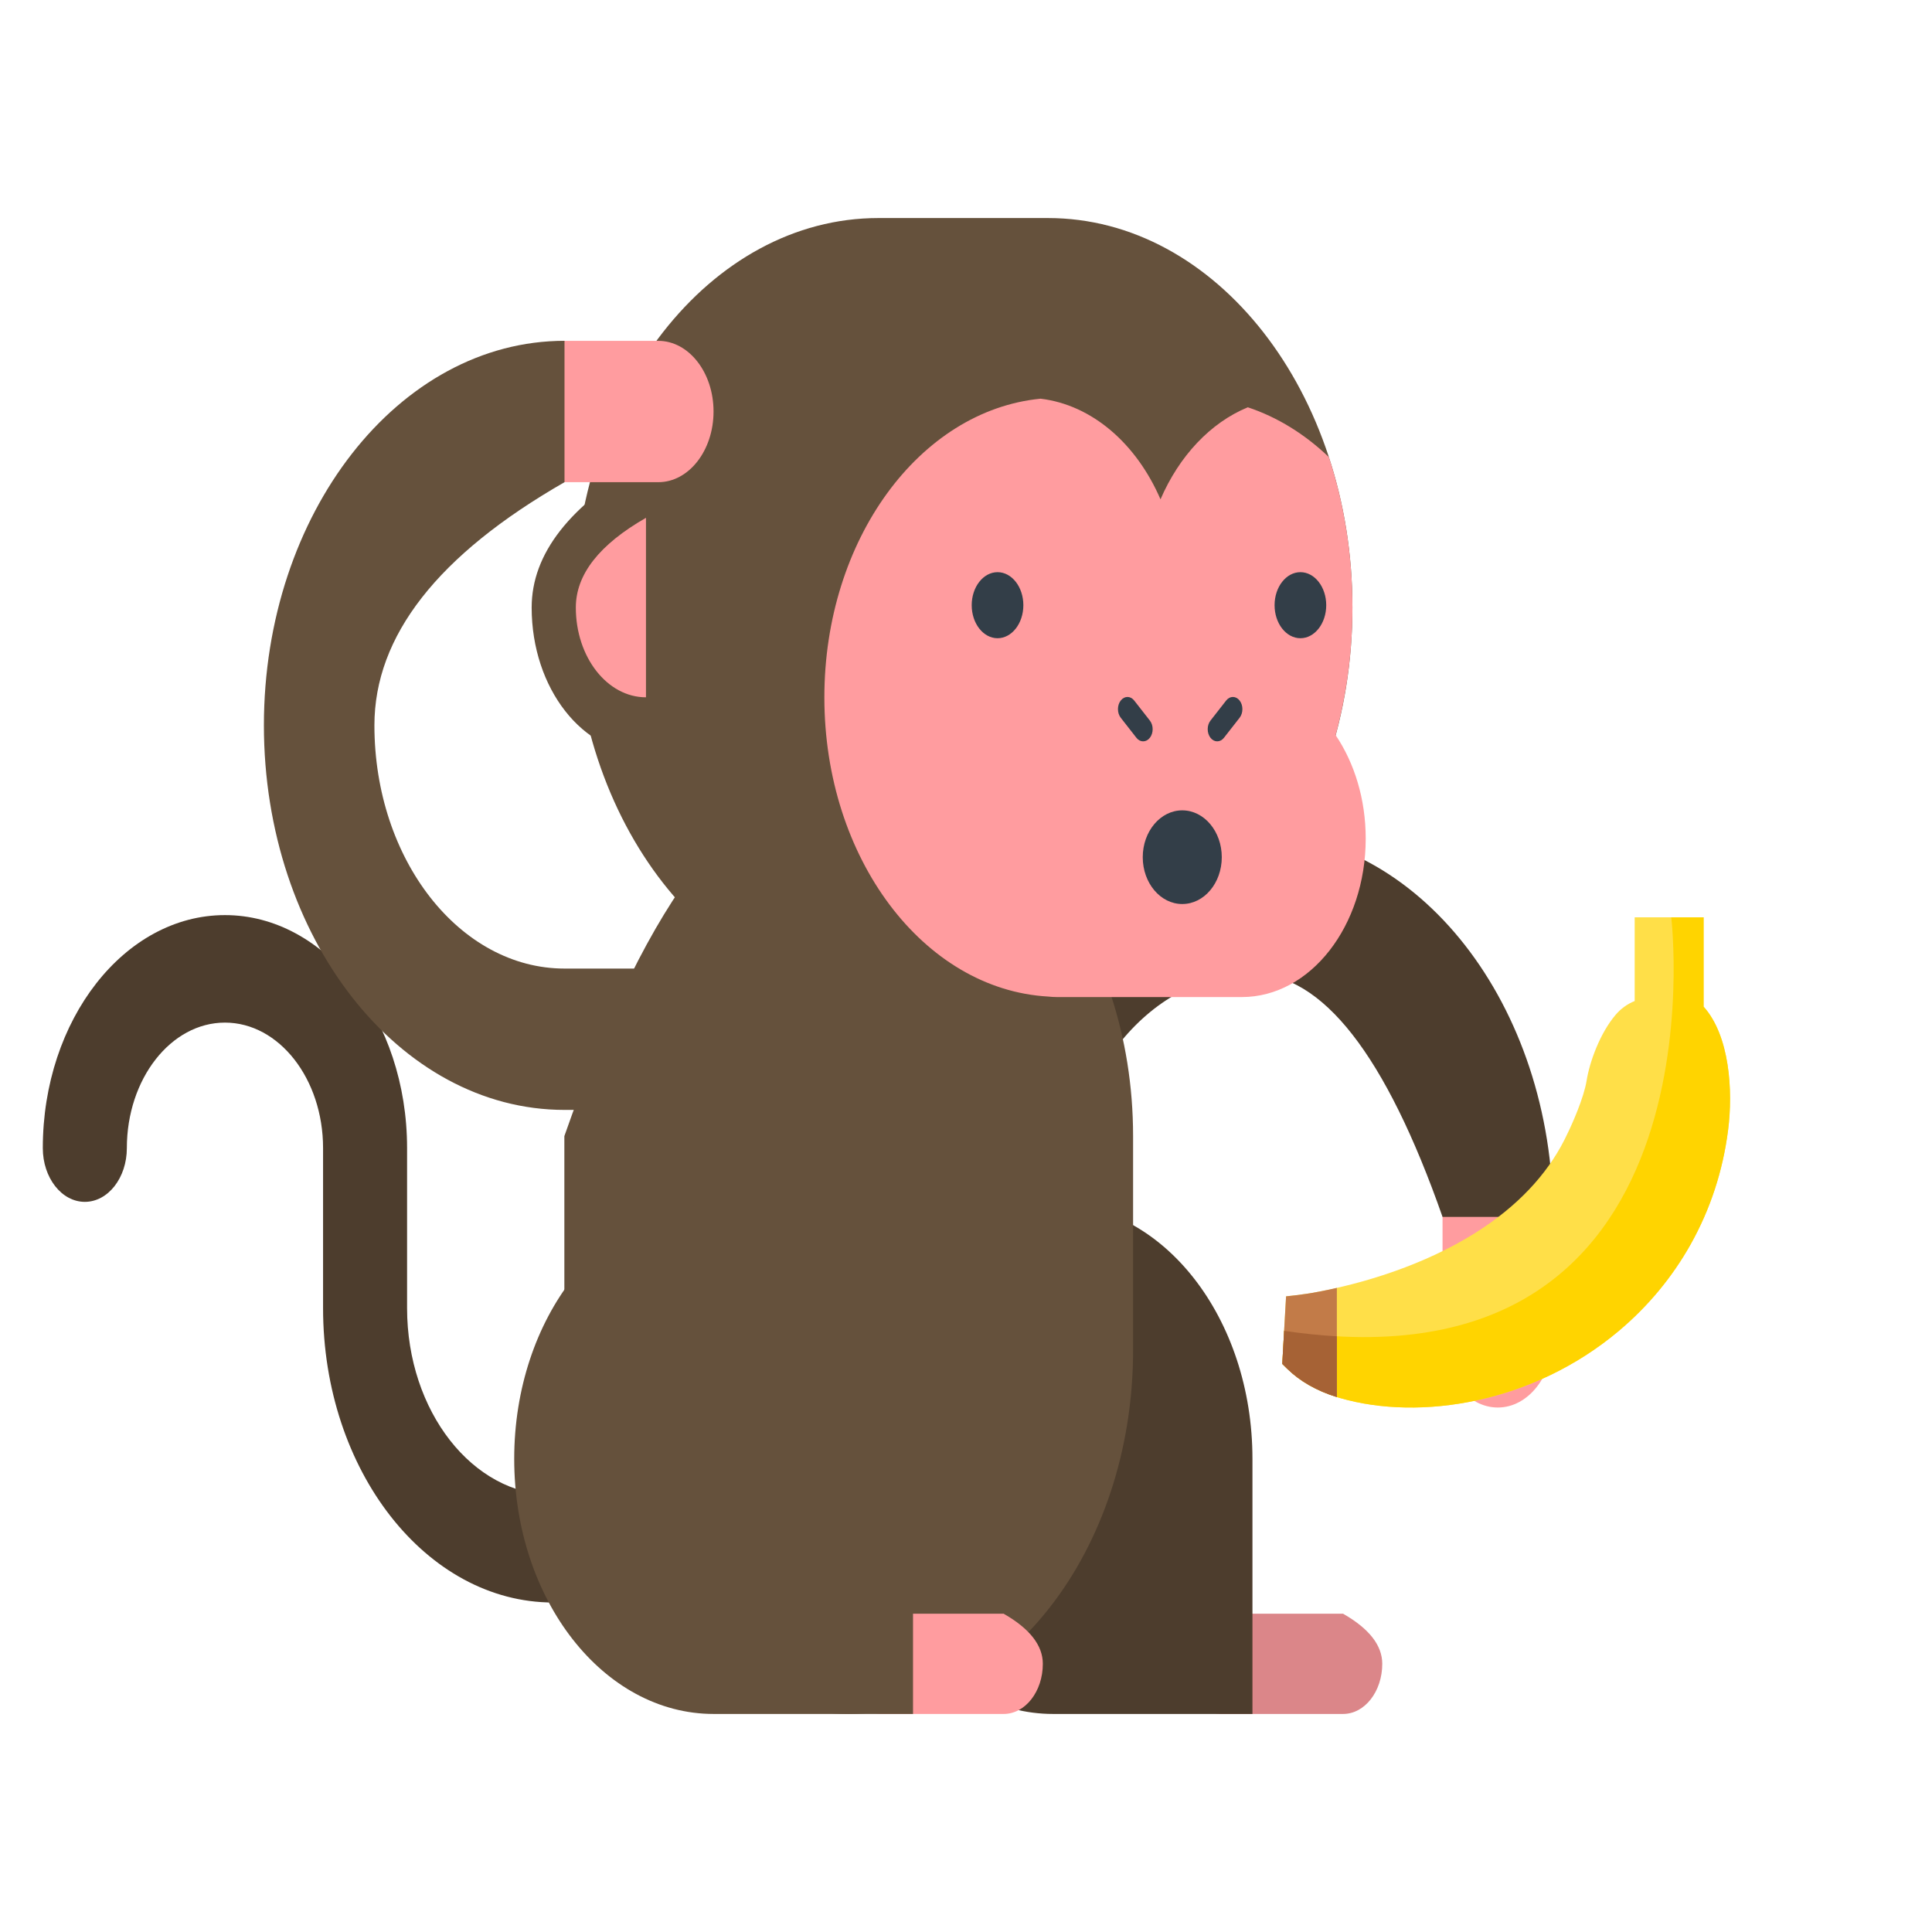
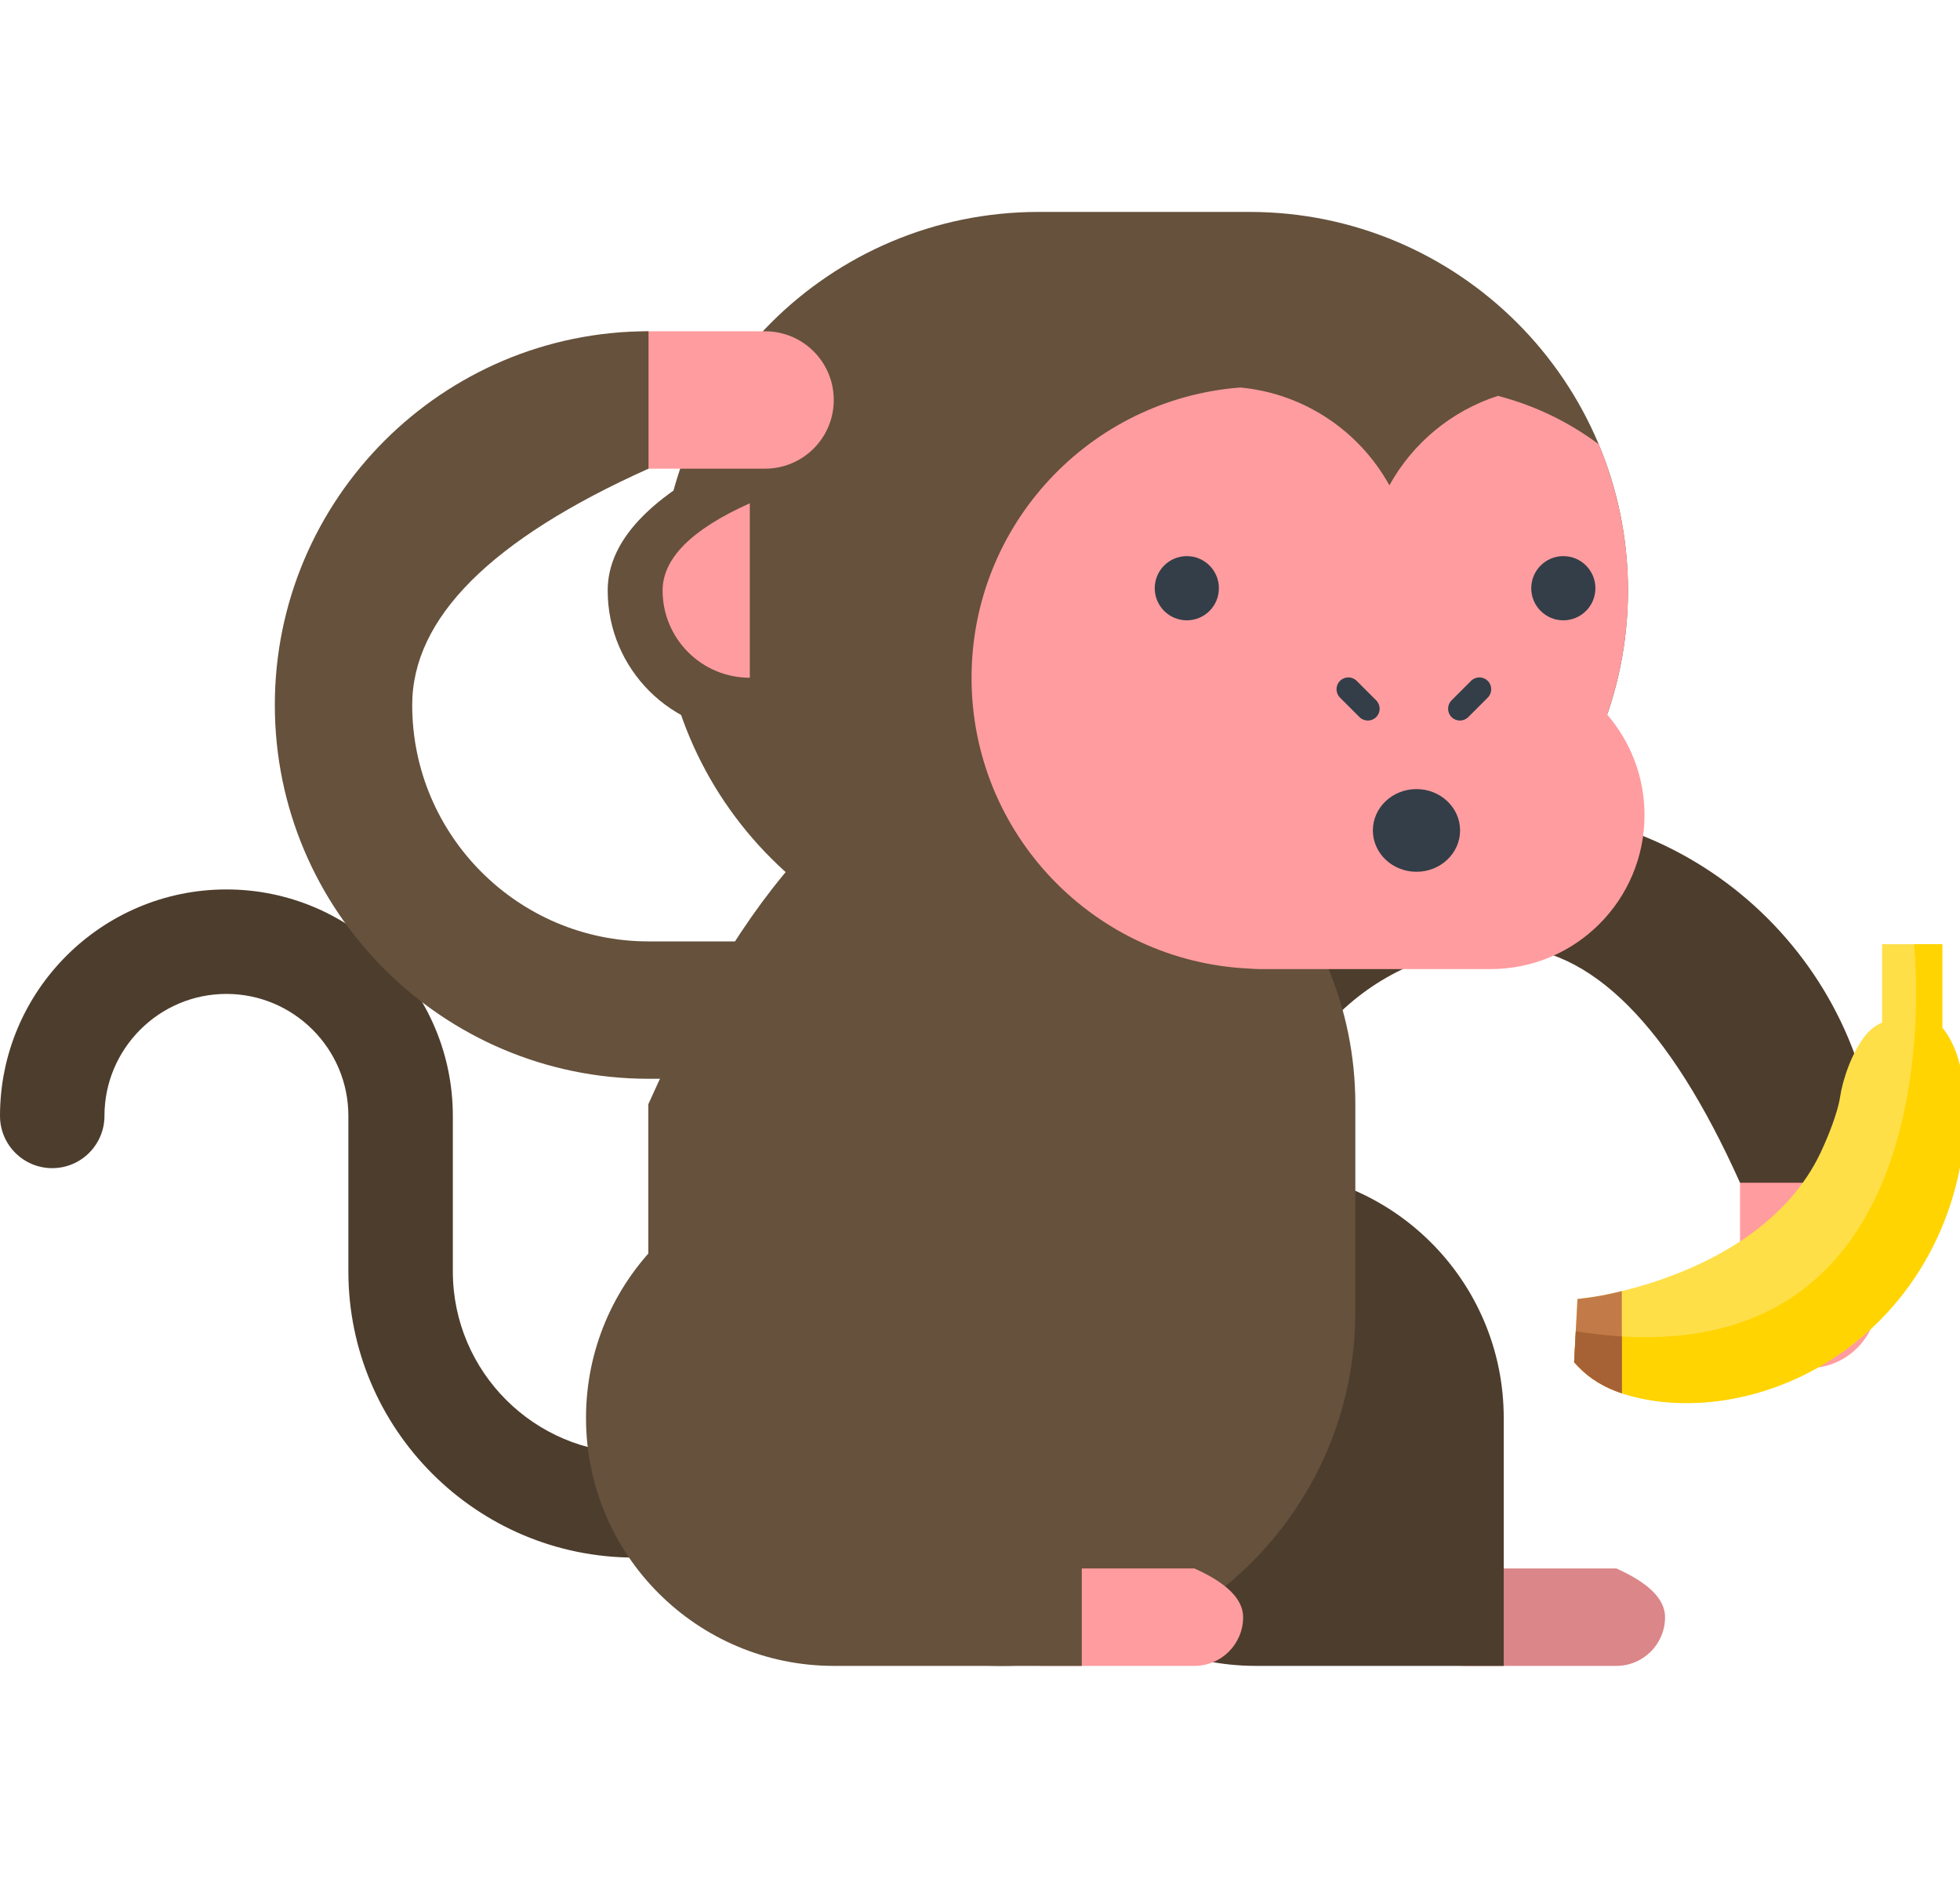
- <svg xmlns="http://www.w3.org/2000/svg" xmlns:xlink="http://www.w3.org/1999/xlink" version="1.1" preserveAspectRatio="xMidYMid meet" viewBox="0 0 640 640" width="640" height="640">
+ <svg xmlns="http://www.w3.org/2000/svg" xmlns:xlink="http://www.w3.org/1999/xlink" version="1.1" preserveAspectRatio="xMidYMid meet" viewBox="0 0 668.16 645.12" width="668.16" height="645.12">
  <defs>
-     <path d="M496.17 379.7C506.27 379.7 514.47 390.18 514.47 403.11C514.47 407.09 514.47 438.88 514.47 442.85C514.47 455.78 506.27 466.26 496.17 466.26C486.06 466.27 477.86 455.78 477.86 442.85C477.86 434.9 477.86 407.09 477.86 403.11C477.86 390.18 486.06 379.7 496.17 379.7Z" id="d1IBa7tdiw" />
-     <path d="M496.17 379.7C506.27 379.7 514.47 390.18 514.47 403.11C514.47 407.09 514.47 438.88 514.47 442.85C514.47 455.78 506.27 466.26 496.17 466.26C486.06 466.27 477.86 455.78 477.86 442.85C477.86 434.9 477.86 407.09 477.86 403.11C477.86 390.18 486.06 379.7 496.17 379.7Z" id="c1FcKuOXwW" />
-     <path d="M351.92 403.11C351.92 408.45 351.92 451.16 351.92 456.5C351.92 469.43 343.73 479.91 333.62 479.91C323.51 479.91 315.32 469.43 315.32 456.5C315.32 451.16 315.32 408.45 315.32 403.11C315.32 332.87 359.99 275.73 414.89 275.73C469.8 275.73 514.47 332.87 514.47 403.11C512.03 403.11 499.83 403.11 477.86 403.11C477.86 403.11 477.86 403.11 477.86 403.11C459.03 349.41 438.04 322.56 414.89 322.56C380.17 322.56 351.92 358.69 351.92 403.11Z" id="b6VzsnZuw" />
-     <path d="M351.92 403.11C351.92 408.45 351.92 451.16 351.92 456.5C351.92 469.43 343.73 479.91 333.62 479.91C323.51 479.91 315.32 469.43 315.32 456.5C315.32 451.16 315.32 408.45 315.32 403.11C315.32 332.87 359.99 275.73 414.89 275.73C469.8 275.73 514.47 332.87 514.47 403.11C512.03 403.11 499.83 403.11 477.86 403.11C477.86 403.11 477.86 403.11 477.86 403.11C459.03 349.41 438.04 322.56 414.89 322.56C380.17 322.56 351.92 358.69 351.92 403.11Z" id="g9CMTyWEKG" />
-     <path d="M107.02 433.33C107.02 428.03 107.02 385.62 107.02 380.32C107.02 357.4 92.44 338.75 74.52 338.75C56.6 338.75 42.02 357.4 42.02 380.32C42.02 390.16 35.79 398.13 28.1 398.13C20.42 398.13 14.18 390.16 14.18 380.32C14.18 337.76 41.25 303.14 74.52 303.14C107.79 303.14 134.85 337.76 134.85 380.32C134.85 385.62 134.85 428.03 134.85 433.33C134.85 467.47 156.57 495.25 183.25 495.25C189.63 495.25 240.66 495.25 247.04 495.25C254.72 495.25 260.95 503.22 260.95 513.05C260.95 522.88 254.72 530.85 247.04 530.85C234.28 530.85 189.63 530.85 183.25 530.85C141.22 530.85 107.02 487.11 107.02 433.33Z" id="fKwZQaHNR" />
-     <path d="M107.02 433.33C107.02 428.03 107.02 385.62 107.02 380.32C107.02 357.4 92.44 338.75 74.52 338.75C56.6 338.75 42.02 357.4 42.02 380.32C42.02 390.16 35.79 398.13 28.1 398.13C20.42 398.13 14.18 390.16 14.18 380.32C14.18 337.76 41.25 303.14 74.52 303.14C107.79 303.14 134.85 337.76 134.85 380.32C134.85 385.62 134.85 428.03 134.85 433.33C134.85 467.47 156.57 495.25 183.25 495.25C189.63 495.25 240.66 495.25 247.04 495.25C254.72 495.25 260.95 503.22 260.95 513.05C260.95 522.88 254.72 530.85 247.04 530.85C234.28 530.85 189.63 530.85 183.25 530.85C141.22 530.85 107.02 487.11 107.02 433.33Z" id="deiUNwiQh" />
-     <path d="M444.91 567.77C440.88 567.77 408.65 567.77 404.62 567.77C397.45 567.77 391.64 560.33 391.64 551.16C391.64 541.99 397.45 534.56 404.62 534.56C407.31 534.56 420.74 534.56 444.91 534.56C453.56 539.51 457.89 545.05 457.89 551.16C457.89 560.33 452.08 567.77 444.91 567.77Z" id="a23qlgHlL" />
-     <path d="M444.91 567.77C440.88 567.77 408.65 567.77 404.62 567.77C397.45 567.77 391.64 560.33 391.64 551.16C391.64 541.99 397.45 534.56 404.62 534.56C407.31 534.56 420.74 534.56 444.91 534.56C453.56 539.51 457.89 545.05 457.89 551.16C457.89 560.33 452.08 567.77 444.91 567.77Z" id="alEiM9lUl" />
-     <path d="M348.84 567.77C353.24 567.77 375.26 567.77 414.89 567.77C414.89 517.07 414.89 488.9 414.89 483.26C414.89 436.6 385.32 398.76 348.84 398.76C312.36 398.76 282.78 436.6 282.78 483.26C282.78 529.93 312.36 567.77 348.84 567.77Z" id="aNxnJQUEU" />
-     <path d="M348.84 567.77C353.24 567.77 375.26 567.77 414.89 567.77C414.89 517.07 414.89 488.9 414.89 483.26C414.89 436.6 385.32 398.76 348.84 398.76C312.36 398.76 282.78 436.6 282.78 483.26C282.78 529.93 312.36 567.77 348.84 567.77Z" id="cRpr6av8S" />
-     <path d="M375.35 376.35C375.35 383.44 375.35 440.16 375.35 447.25C375.35 513.81 333.18 567.77 281.15 567.77C229.12 567.77 186.95 513.81 186.95 447.25C186.95 442.53 186.95 418.89 186.95 376.35C215.06 296.01 246.46 255.84 281.15 255.84C333.18 255.84 375.35 309.8 375.35 376.35Z" id="c1ygqy5eK0" />
-     <path d="M375.35 376.35C375.35 383.44 375.35 440.16 375.35 447.25C375.35 513.81 333.18 567.77 281.15 567.77C229.12 567.77 186.95 513.81 186.95 447.25C186.95 442.53 186.95 418.89 186.95 376.35C215.06 296.01 246.46 255.84 281.15 255.84C333.18 255.84 375.35 309.8 375.35 376.35Z" id="cVDUCYJGf" />
-     <path d="M347.15 330.29C341.53 330.29 296.58 330.29 290.96 330.29C235.26 330.29 190.1 272.52 190.1 201.26C190.1 130 235.26 72.23 290.96 72.23C290.96 72.23 347.15 72.23 347.15 72.23C402.85 72.23 448.01 130 448.01 201.26C448.01 272.52 402.85 330.29 347.15 330.29Z" id="lzWRzJQeS" />
-     <path d="M347.15 330.29C341.53 330.29 296.58 330.29 290.96 330.29C235.26 330.29 190.1 272.52 190.1 201.26C190.1 130 235.26 72.23 290.96 72.23C290.96 72.23 347.15 72.23 347.15 72.23C402.85 72.23 448.01 130 448.01 201.26C448.01 272.52 402.85 330.29 347.15 330.29Z" id="aSwnPqr65" />
-     <path d="M440.19 151.4C432.27 143.85 423.19 138.18 413.35 134.92C400.95 140.04 390.63 151.05 384.43 165.41C376.5 147.04 361.83 134.13 344.7 132.07C304.64 135.99 273.08 178.77 273.08 231.02C273.08 284.33 305.95 327.77 347.18 330.12C348.13 330.22 349.12 330.29 350.16 330.29C356.28 330.29 405.25 330.29 411.37 330.29C434.04 330.29 452.41 306.78 452.41 277.79C452.41 264.69 448.65 252.72 442.44 243.52C446.03 230.28 448.01 216.07 448.01 201.26C448.01 183.58 445.22 166.74 440.19 151.4Z" id="bgLTQHcdb" />
-     <path d="M440.19 151.4C432.27 143.85 423.19 138.18 413.35 134.92C400.95 140.04 390.63 151.05 384.43 165.41C376.5 147.04 361.83 134.13 344.7 132.07C304.64 135.99 273.08 178.77 273.08 231.02C273.08 284.33 305.95 327.77 347.18 330.12C348.13 330.22 349.12 330.29 350.16 330.29C356.28 330.29 405.25 330.29 411.37 330.29C434.04 330.29 452.41 306.78 452.41 277.79C452.41 264.69 448.65 252.72 442.44 243.52C446.03 230.28 448.01 216.07 448.01 201.26C448.01 183.58 445.22 166.74 440.19 151.4Z" id="apcKSCI0Y" />
-     <path d="M321.89 200.48C321.89 206.52 325.72 211.42 330.45 211.42C335.17 211.42 339 206.52 339 200.48C339 194.44 335.17 189.54 330.45 189.54C325.72 189.54 321.89 194.44 321.89 200.48Z" id="f15ajO9uYQ" />
-     <path d="M321.89 200.48C321.89 206.52 325.72 211.42 330.45 211.42C335.17 211.42 339 206.52 339 200.48C339 194.44 335.17 189.54 330.45 189.54C325.72 189.54 321.89 194.44 321.89 200.48Z" id="a20przFDf6" />
-     <path d="M422.22 200.48C422.22 206.52 426.05 211.42 430.78 211.42C435.5 211.42 439.33 206.52 439.33 200.48C439.33 194.44 435.5 189.54 430.78 189.54C426.05 189.54 422.22 194.44 422.22 200.48Z" id="bAe9xLkDb" />
-     <path d="M422.22 200.48C422.22 206.52 426.05 211.42 430.78 211.42C435.5 211.42 439.33 206.52 439.33 200.48C439.33 194.44 435.5 189.54 430.78 189.54C426.05 189.54 422.22 194.44 422.22 200.48Z" id="a5EHsnP8f8" />
-     <path d="M371.26 237.76C370.03 236.18 370.03 233.63 371.26 232.06C372.49 230.48 374.48 230.48 375.72 232.06C376.24 232.72 380.39 238.04 380.91 238.7C382.14 240.27 382.14 242.83 380.91 244.4C380.29 245.19 379.48 245.58 378.68 245.58C377.87 245.58 377.06 245.19 376.45 244.4C375.93 243.74 371.78 238.42 371.26 237.76Z" id="cu3YDuypP" />
-     <path d="M371.26 237.76C370.03 236.18 370.03 233.63 371.26 232.06C372.49 230.48 374.48 230.48 375.72 232.06C376.24 232.72 380.39 238.04 380.91 238.7C382.14 240.27 382.14 242.83 380.91 244.4C380.29 245.19 379.48 245.58 378.68 245.58C377.87 245.58 377.06 245.19 376.45 244.4C375.93 243.74 371.78 238.42 371.26 237.76Z" id="aiGMZteJH" />
-     <path d="M400.99 238.7C401.51 238.04 405.66 232.72 406.18 232.06C407.41 230.48 409.4 230.48 410.64 232.06C411.87 233.63 411.87 236.18 410.64 237.76C410.12 238.42 405.97 243.74 405.45 244.4C404.83 245.19 404.02 245.58 403.22 245.58C402.41 245.58 401.6 245.19 400.99 244.4C399.76 242.83 399.76 240.27 400.99 238.7Z" id="a2Uss4cFrw" />
-     <path d="M400.99 238.7C401.51 238.04 405.66 232.72 406.18 232.06C407.41 230.48 409.4 230.48 410.64 232.06C411.87 233.63 411.87 236.18 410.64 237.76C410.12 238.42 405.97 243.74 405.45 244.4C404.83 245.19 404.02 245.58 403.22 245.58C402.41 245.58 401.6 245.19 400.99 244.4C399.76 242.83 399.76 240.27 400.99 238.7Z" id="adIax2pmu" />
-     <path d="M213.99 249.71C213.99 243.25 213.99 210.95 213.99 152.81C188.74 167.28 176.12 183.42 176.12 201.26C176.12 228.02 193.08 249.71 213.99 249.71Z" id="c18ap7tdZ" />
-     <path d="M213.99 249.71C213.99 243.25 213.99 210.95 213.99 152.81C188.74 167.28 176.12 183.42 176.12 201.26C176.12 228.02 193.08 249.71 213.99 249.71Z" id="bRCuACCTN" />
-     <path d="M213.99 230.99C213.99 227.03 213.99 207.21 213.99 171.53C198.5 180.4 190.75 190.31 190.75 201.26C190.75 217.68 201.15 230.99 213.99 230.99Z" id="a1xloi1XuM" />
-     <path d="M213.99 230.99C213.99 227.03 213.99 207.21 213.99 171.53C198.5 180.4 190.75 190.31 190.75 201.26C190.75 217.68 201.15 230.99 213.99 230.99Z" id="a15IJLpWcW" />
-     <path d="M332.47 567.77C328.44 567.77 296.21 567.77 292.18 567.77C285.01 567.77 279.2 560.33 279.2 551.16C279.2 541.99 285.01 534.56 292.18 534.56C294.87 534.56 308.3 534.56 332.47 534.56C341.12 539.51 345.45 545.05 345.45 551.16C345.45 560.33 339.64 567.77 332.47 567.77Z" id="bpCwXhktu" />
-     <path d="M332.47 567.77C328.44 567.77 296.21 567.77 292.18 567.77C285.01 567.77 279.2 560.33 279.2 551.16C279.2 541.99 285.01 534.56 292.18 534.56C294.87 534.56 308.3 534.56 332.47 534.56C341.12 539.51 345.45 545.05 345.45 551.16C345.45 560.33 339.64 567.77 332.47 567.77Z" id="c5u01TZOlW" />
-     <path d="M236.4 567.77C240.8 567.77 262.82 567.77 302.45 567.77C302.45 517.07 302.45 488.9 302.45 483.26C302.45 436.6 272.88 398.76 236.4 398.76C199.92 398.76 170.34 436.6 170.34 483.26C170.34 529.93 199.92 567.77 236.4 567.77Z" id="an298sDUo" />
-     <path d="M236.4 567.77C240.8 567.77 262.82 567.77 302.45 567.77C302.45 517.07 302.45 488.9 302.45 483.26C302.45 436.6 272.88 398.76 236.4 398.76C199.92 398.76 170.34 436.6 170.34 483.26C170.34 529.93 199.92 567.77 236.4 567.77Z" id="a9pgK5yLZ" />
-     <path d="M168.7 136.32C168.7 123.38 176.89 112.91 187 112.91C190.11 112.91 214.96 112.91 218.06 112.91C228.17 112.91 236.37 123.38 236.37 136.32C236.37 149.25 228.17 159.73 218.07 159.73C211.85 159.73 190.11 159.73 187 159.73C176.89 159.73 168.7 149.25 168.7 136.32Z" id="cksF0q62z" />
-     <path d="M168.7 136.32C168.7 123.38 176.89 112.91 187 112.91C190.11 112.91 214.96 112.91 218.06 112.91C228.17 112.91 236.37 123.38 236.37 136.32C236.37 149.25 228.17 159.73 218.07 159.73C211.85 159.73 190.11 159.73 187 159.73C176.89 159.73 168.7 149.25 168.7 136.32Z" id="b4dulApwEU" />
-     <path d="M187 320.85C191.18 320.85 224.56 320.85 228.73 320.85C238.84 320.85 247.03 331.33 247.03 344.26C247.03 357.19 238.84 367.67 228.73 367.67C224.56 367.67 191.18 367.67 187 367.67C132.09 367.67 87.42 310.53 87.42 240.28C87.42 170.04 132.09 112.9 187 112.9C187 116.02 187 131.63 187 159.73C145.02 183.82 124.03 210.67 124.03 240.29C124.03 284.71 152.28 320.85 187 320.85Z" id="a68eJ31YC" />
-     <path d="M187 320.85C191.18 320.85 224.56 320.85 228.73 320.85C238.84 320.85 247.03 331.33 247.03 344.26C247.03 357.19 238.84 367.67 228.73 367.67C224.56 367.67 191.18 367.67 187 367.67C132.09 367.67 87.42 310.53 87.42 240.28C87.42 170.04 132.09 112.9 187 112.9C187 116.02 187 131.63 187 159.73C145.02 183.82 124.03 210.67 124.03 240.29C124.03 284.71 152.28 320.85 187 320.85Z" id="k3lUZuIoJH" />
-     <path d="M560.06 412.18C553.93 423.11 545.89 432.79 536.16 440.96C507.85 464.72 470.57 470.82 443.91 463.12C443.55 463.01 443.2 462.91 442.85 462.8C436.14 460.72 430.61 457.55 426.38 453.4C426.27 453.29 425.73 452.76 424.77 451.81L425.38 440.85C425.77 434 425.99 430.2 426.03 429.43C429.62 429.03 434.18 428.63 442.85 426.63C455.1 423.85 474.77 417.95 491.8 406.4C504.54 397.76 513.79 387.34 519.29 375.41C519.3 375.4 519.34 375.31 519.35 375.29C520.78 372.39 524.68 363.64 525.58 358.01C526.57 351.79 529.99 342.31 535.16 336.21C536.9 334.15 539.07 332.58 541.51 331.6C541.51 329.75 541.51 320.51 541.51 303.87L564.34 303.87C564.34 321.63 564.34 331.5 564.34 333.47C572.94 343.05 574.15 361.22 572.44 374.46C570.71 387.92 566.54 400.61 560.06 412.18Z" id="h3qkH6u7rt" />
-     <path d="M560.06 412.18C553.93 423.11 545.89 432.79 536.16 440.96C507.85 464.72 470.57 470.82 443.91 463.12C443.55 463.01 443.2 462.91 442.85 462.8C436.14 460.72 430.61 457.55 426.38 453.4C426.27 453.29 425.73 452.76 424.77 451.81C425.14 445.24 425.34 441.58 425.38 440.85C572.62 462.8 553.62 303.87 553.62 303.87C554.33 303.87 557.9 303.87 564.34 303.87C564.34 321.63 564.34 331.5 564.34 333.47C572.94 343.05 574.15 361.22 572.44 374.46C570.71 387.92 566.54 400.61 560.06 412.18Z" id="amKAEaNen" />
-     <path d="M442.85 462.8C436.14 460.72 430.61 457.55 426.38 453.4C426.27 453.29 425.73 452.76 424.77 451.81L425.38 440.85C425.77 434 425.99 430.2 426.03 429.43C429.62 429.03 434.18 428.63 442.85 426.63C442.85 433.87 442.85 459.18 442.85 462.8Z" id="alyue3c5y" />
-     <path d="M442.85 462.8C436.14 460.72 430.61 457.55 426.38 453.4C426.27 453.29 425.73 452.76 424.77 451.81C425.14 445.24 425.34 441.58 425.38 440.85C431.49 441.76 437.3 442.36 442.85 442.67C442.85 446.7 442.85 460.78 442.85 462.8Z" id="b25WjoSnVZ" />
-     <path d="M404.73 283.96C404.73 292.52 398.87 299.47 391.64 299.47C384.41 299.47 378.55 292.52 378.55 283.96C378.55 275.39 384.41 268.44 391.64 268.44C398.87 268.44 404.73 275.39 404.73 283.96Z" id="h8Dbn7XNc" />
+     <path d="M593.17 403.11C593.17 390.18 603.66 379.7 616.59 379.7C629.52 379.7 640 390.18 640 403.11C640 407.09 640 438.88 640 442.85C640 455.78 629.52 466.26 616.59 466.26C603.66 466.27 593.17 455.78 593.17 442.85C593.17 434.9 593.17 407.09 593.17 403.11Z" id="a2mGr3Yttq" />
+     <path d="M512.62 322.56C468.19 322.56 432.05 358.69 432.05 403.11C432.05 408.45 432.05 451.16 432.05 456.5C432.05 469.43 421.57 479.91 408.64 479.91C395.71 479.91 385.23 469.43 385.23 456.5C385.23 451.16 385.23 408.45 385.23 403.11C385.23 332.87 442.37 275.73 512.62 275.73C582.86 275.73 640 332.87 640 403.11C636.88 403.11 621.27 403.11 593.17 403.11L593.17 403.11C569.08 349.41 542.23 322.56 512.62 322.56Z" id="b1qsxq0NAV" />
+     <path d="M216.28 530.85C162.51 530.85 118.76 487.11 118.76 433.33C118.76 428.03 118.76 385.62 118.76 380.32C118.76 357.4 100.11 338.75 77.18 338.75C54.26 338.75 35.61 357.4 35.61 380.32C35.61 390.16 27.63 398.13 17.8 398.13C7.97 398.13 0 390.16 0 380.32C0 337.76 34.63 303.14 77.19 303.14C119.75 303.14 154.37 337.76 154.37 380.32C154.37 385.62 154.37 428.03 154.37 433.33C154.37 467.47 182.14 495.25 216.28 495.25C224.44 495.25 289.72 495.25 297.88 495.25C307.71 495.25 315.69 503.22 315.69 513.05C315.68 522.88 307.71 530.85 297.88 530.85C281.56 530.85 224.44 530.85 216.28 530.85Z" id="aTLhsqSHh" />
+     <path d="M567.62 551.16C567.62 560.33 560.18 567.77 551.01 567.77C545.86 567.77 504.63 567.77 499.48 567.77C490.31 567.77 482.87 560.33 482.87 551.16C482.87 541.99 490.31 534.56 499.48 534.56C502.91 534.56 520.09 534.56 551.01 534.56C562.08 539.51 567.62 545.05 567.62 551.16Z" id="a4DOrEKbEM" />
+     <path d="M343.61 483.26C343.61 529.93 381.45 567.77 428.11 567.77C433.75 567.77 461.92 567.77 512.62 567.77C512.62 517.07 512.62 488.9 512.62 483.26C512.62 436.6 474.78 398.76 428.11 398.76C381.44 398.76 343.61 436.6 343.61 483.26Z" id="b7k70hXLCA" />
+     <path d="M341.52 255.84C408.08 255.84 462.03 309.8 462.03 376.35C462.03 383.44 462.03 440.16 462.03 447.25C462.03 513.81 408.08 567.77 341.52 567.77C274.97 567.77 221.01 513.81 221.01 447.25C221.01 442.53 221.01 418.89 221.01 376.35C256.98 296.01 297.15 255.84 341.52 255.84Z" id="cxfmjo9Kv" />
+     <path d="M554.98 201.26C554.98 272.52 497.21 330.29 425.95 330.29C418.76 330.29 361.26 330.29 354.07 330.29C282.82 330.29 225.05 272.52 225.05 201.26C225.05 130 282.82 72.23 354.07 72.23C354.07 72.23 425.95 72.23 425.95 72.23C497.21 72.23 554.98 130 554.98 201.26Z" id="b1LtaPcRpp" />
+     <path d="M554.98 201.26C554.98 183.58 551.41 166.74 544.98 151.4C534.85 143.85 523.23 138.18 510.64 134.92C494.78 140.04 481.57 151.05 473.64 165.41C463.5 147.04 444.74 134.13 422.82 132.07C371.58 135.99 331.2 178.77 331.2 231.02C331.2 284.33 373.25 327.77 425.99 330.12C427.21 330.22 428.47 330.29 429.8 330.29C437.63 330.29 500.28 330.29 508.11 330.29C537.11 330.29 560.61 306.78 560.61 277.79C560.61 264.69 555.8 252.72 547.86 243.52C552.45 230.28 554.98 216.07 554.98 201.26Z" id="c1zwwSRUDm" />
+     <path d="M404.59 211.42C398.54 211.42 393.65 206.52 393.65 200.48C393.65 194.44 398.54 189.54 404.59 189.54C410.63 189.54 415.52 194.44 415.52 200.48C415.52 206.52 410.63 211.42 404.59 211.42Z" id="a1D3n1koHN" />
+     <path d="M532.93 211.42C526.89 211.42 522 206.52 522 200.48C522 194.44 526.89 189.54 532.93 189.54C538.98 189.54 543.87 194.44 543.87 200.48C543.87 206.52 538.98 211.42 532.93 211.42Z" id="f1Iob4SFt4" />
+     <path d="M463.44 244.4C462.77 243.74 457.46 238.42 456.8 237.76C455.22 236.18 455.22 233.63 456.8 232.06C458.37 230.48 460.92 230.48 462.5 232.06C463.16 232.72 468.47 238.04 469.14 238.7C470.71 240.27 470.71 242.83 469.14 244.4C468.35 245.19 467.32 245.58 466.29 245.58C465.26 245.58 464.22 245.19 463.44 244.4Z" id="c44mhcuzzU" />
+     <path d="M494.83 244.4C493.26 242.83 493.26 240.27 494.83 238.7C495.5 238.04 500.81 232.72 501.47 232.06C503.04 230.48 505.6 230.48 507.17 232.06C508.75 233.63 508.75 236.18 507.17 237.76C506.51 238.42 501.2 243.74 500.53 244.4C499.74 245.19 498.71 245.58 497.68 245.58C496.65 245.58 495.62 245.19 494.83 244.4Z" id="bZDuquncS" />
+     <path d="M207.16 201.26C207.16 228.02 228.85 249.71 255.61 249.71C255.61 243.25 255.61 210.95 255.61 152.81C223.31 167.28 207.16 183.42 207.16 201.26Z" id="gfmtAdEgC" />
+     <path d="M225.88 201.26C225.88 217.68 239.18 230.99 255.61 230.99C255.61 227.03 255.61 207.21 255.61 171.53C235.79 180.4 225.88 190.31 225.88 201.26Z" id="icfR7lIn9K" />
+     <path d="M423.78 551.16C423.78 560.33 416.35 567.77 407.17 567.77C402.02 567.77 360.79 567.77 355.64 567.77C346.46 567.77 339.03 560.33 339.03 551.16C339.03 541.99 346.46 534.56 355.64 534.56C359.07 534.56 376.25 534.56 407.17 534.56C418.24 539.51 423.78 545.05 423.78 551.16Z" id="coahPd0LJ" />
+     <path d="M199.77 483.26C199.77 529.93 237.61 567.77 284.27 567.77C289.91 567.77 318.07 567.77 368.78 567.77C368.78 517.07 368.78 488.9 368.78 483.26C368.78 436.6 330.94 398.76 284.27 398.76C237.6 398.76 199.77 436.6 199.77 483.26Z" id="jhlAO0mq8" />
+     <path d="M221.08 159.73C208.15 159.73 197.67 149.25 197.67 136.32C197.67 123.38 208.15 112.91 221.08 112.91C225.06 112.91 256.84 112.91 260.82 112.91C273.75 112.91 284.23 123.38 284.23 136.32C284.23 149.25 273.75 159.73 260.82 159.73C252.87 159.73 225.06 159.73 221.08 159.73Z" id="gE5cVQfC" />
+     <path d="M140.52 240.29C140.52 284.71 176.66 320.85 221.08 320.85C226.42 320.85 269.13 320.85 274.47 320.85C287.4 320.85 297.88 331.33 297.88 344.26C297.88 357.19 287.4 367.67 274.47 367.67C269.13 367.67 226.42 367.67 221.08 367.67C150.84 367.67 93.69 310.53 93.69 240.28C93.69 170.04 150.84 112.9 221.08 112.9C221.08 116.02 221.08 131.63 221.08 159.73C167.38 183.82 140.52 210.67 140.52 240.29Z" id="b1G4BMLM9u" />
+     <path d="M658.27 426.11C652.76 436.64 645.53 445.97 636.78 453.83C611.32 476.72 577.81 482.59 553.84 475.18C553.51 475.08 553.2 474.98 552.88 474.87C546.85 472.86 541.87 469.82 538.07 465.82C537.97 465.71 537.49 465.21 536.62 464.29L537.18 453.73C537.53 447.13 537.72 443.47 537.76 442.74C540.99 442.35 545.09 441.96 552.88 440.04C563.89 437.35 581.58 431.67 596.9 420.55C608.35 412.23 616.67 402.19 621.61 390.7C621.62 390.69 621.66 390.6 621.67 390.59C622.95 387.79 626.46 379.36 627.27 373.94C628.16 367.95 631.23 358.82 635.88 352.94C637.44 350.96 639.4 349.45 641.59 348.51C641.59 346.72 641.59 337.82 641.59 321.8L662.12 321.8C662.12 338.9 662.12 348.41 662.12 350.31C669.85 359.53 670.94 377.03 669.4 389.79C667.84 402.75 664.1 414.97 658.27 426.11Z" id="a6IGnlZ8Xj" />
+     <path d="M658.27 426.11C652.76 436.64 645.53 445.97 636.78 453.83C611.32 476.72 577.81 482.59 553.84 475.18C553.51 475.08 553.2 474.98 552.88 474.87C546.85 472.86 541.87 469.82 538.07 465.82C537.97 465.71 537.49 465.21 536.62 464.29C536.95 457.96 537.14 454.44 537.18 453.73C669.57 474.87 652.48 321.8 652.48 321.8C653.12 321.8 656.33 321.8 662.12 321.8C662.12 338.9 662.12 348.41 662.12 350.31C669.85 359.53 670.94 377.03 669.4 389.79C667.84 402.75 664.1 414.97 658.27 426.11Z" id="b46aBPz2gw" />
+     <path d="M552.88 474.87C546.85 472.86 541.87 469.82 538.07 465.82C537.97 465.71 537.49 465.2 536.62 464.29L537.18 453.73C537.53 447.13 537.72 443.47 537.76 442.73C540.99 442.35 545.09 441.96 552.88 440.04C552.88 447 552.88 471.38 552.88 474.87Z" id="c53Bi4VQgq" />
+     <path d="M552.88 474.87C546.85 472.86 541.87 469.82 538.07 465.82C537.97 465.71 537.49 465.21 536.62 464.29C536.95 457.96 537.14 454.44 537.18 453.73C542.67 454.61 547.9 455.19 552.88 455.49C552.88 459.36 552.88 472.93 552.88 474.87Z" id="b9EcPwVuk" />
+     <path d="M482.87 297.12C474.66 297.12 468.01 290.81 468.01 283.03C468.01 275.25 474.66 268.94 482.87 268.94C491.08 268.94 497.74 275.25 497.74 283.03C497.74 290.81 491.08 297.12 482.87 297.12Z" id="a2hM66waQJ" />
  </defs>
  <g>
    <g>
      <g>
-         <use xlink:href="#d1IBa7tdiw" opacity="1" fill="#ff9c9f" fill-opacity="1" />
+         <use xlink:href="#a2mGr3Yttq" opacity="1" fill="#ff9c9f" fill-opacity="1" />
        <g>
-           <use xlink:href="#d1IBa7tdiw" opacity="1" fill-opacity="0" stroke="#000000" stroke-width="1" stroke-opacity="0" />
+           <use xlink:href="#a2mGr3Yttq" opacity="1" fill-opacity="0" stroke="#000000" stroke-width="1" stroke-opacity="0" />
        </g>
      </g>
      <g>
-         <use xlink:href="#c1FcKuOXwW" opacity="1" fill="#000000" fill-opacity="0" />
+         <use xlink:href="#b1qsxq0NAV" opacity="1" fill="#4d3d2d" fill-opacity="1" />
        <g>
-           <use xlink:href="#c1FcKuOXwW" opacity="1" fill-opacity="0" stroke="#000000" stroke-width="1" stroke-opacity="0" />
+           <use xlink:href="#b1qsxq0NAV" opacity="1" fill-opacity="0" stroke="#000000" stroke-width="1" stroke-opacity="0" />
        </g>
      </g>
      <g>
-         <use xlink:href="#b6VzsnZuw" opacity="1" fill="#4d3d2d" fill-opacity="1" />
+         <use xlink:href="#aTLhsqSHh" opacity="1" fill="#4d3d2d" fill-opacity="1" />
        <g>
-           <use xlink:href="#b6VzsnZuw" opacity="1" fill-opacity="0" stroke="#000000" stroke-width="1" stroke-opacity="0" />
+           <use xlink:href="#aTLhsqSHh" opacity="1" fill-opacity="0" stroke="#000000" stroke-width="1" stroke-opacity="0" />
        </g>
      </g>
      <g>
-         <use xlink:href="#g9CMTyWEKG" opacity="1" fill="#000000" fill-opacity="0" />
+         <use xlink:href="#a4DOrEKbEM" opacity="1" fill="#db8689" fill-opacity="1" />
        <g>
-           <use xlink:href="#g9CMTyWEKG" opacity="1" fill-opacity="0" stroke="#000000" stroke-width="1" stroke-opacity="0" />
+           <use xlink:href="#a4DOrEKbEM" opacity="1" fill-opacity="0" stroke="#000000" stroke-width="1" stroke-opacity="0" />
        </g>
      </g>
      <g>
-         <use xlink:href="#fKwZQaHNR" opacity="1" fill="#4d3d2d" fill-opacity="1" />
+         <use xlink:href="#b7k70hXLCA" opacity="1" fill="#4d3d2d" fill-opacity="1" />
        <g>
-           <use xlink:href="#fKwZQaHNR" opacity="1" fill-opacity="0" stroke="#000000" stroke-width="1" stroke-opacity="0" />
+           <use xlink:href="#b7k70hXLCA" opacity="1" fill-opacity="0" stroke="#000000" stroke-width="1" stroke-opacity="0" />
        </g>
      </g>
      <g>
-         <use xlink:href="#deiUNwiQh" opacity="1" fill="#000000" fill-opacity="0" />
+         <use xlink:href="#cxfmjo9Kv" opacity="1" fill="#65513c" fill-opacity="1" />
        <g>
-           <use xlink:href="#deiUNwiQh" opacity="1" fill-opacity="0" stroke="#000000" stroke-width="1" stroke-opacity="0" />
+           <use xlink:href="#cxfmjo9Kv" opacity="1" fill-opacity="0" stroke="#000000" stroke-width="1" stroke-opacity="0" />
        </g>
      </g>
      <g>
-         <use xlink:href="#a23qlgHlL" opacity="1" fill="#db8689" fill-opacity="1" />
+         <use xlink:href="#b1LtaPcRpp" opacity="1" fill="#65513c" fill-opacity="1" />
        <g>
-           <use xlink:href="#a23qlgHlL" opacity="1" fill-opacity="0" stroke="#000000" stroke-width="1" stroke-opacity="0" />
+           <use xlink:href="#b1LtaPcRpp" opacity="1" fill-opacity="0" stroke="#000000" stroke-width="1" stroke-opacity="0" />
        </g>
      </g>
      <g>
-         <use xlink:href="#alEiM9lUl" opacity="1" fill="#000000" fill-opacity="0" />
+         <use xlink:href="#c1zwwSRUDm" opacity="1" fill="#ff9c9f" fill-opacity="1" />
        <g>
-           <use xlink:href="#alEiM9lUl" opacity="1" fill-opacity="0" stroke="#000000" stroke-width="1" stroke-opacity="0" />
+           <use xlink:href="#c1zwwSRUDm" opacity="1" fill-opacity="0" stroke="#000000" stroke-width="1" stroke-opacity="0" />
        </g>
      </g>
      <g>
-         <use xlink:href="#aNxnJQUEU" opacity="1" fill="#4d3d2d" fill-opacity="1" />
+         <use xlink:href="#a1D3n1koHN" opacity="1" fill="#333e48" fill-opacity="1" />
        <g>
-           <use xlink:href="#aNxnJQUEU" opacity="1" fill-opacity="0" stroke="#000000" stroke-width="1" stroke-opacity="0" />
+           <use xlink:href="#a1D3n1koHN" opacity="1" fill-opacity="0" stroke="#000000" stroke-width="1" stroke-opacity="0" />
        </g>
      </g>
      <g>
-         <use xlink:href="#cRpr6av8S" opacity="1" fill="#000000" fill-opacity="0" />
+         <use xlink:href="#f1Iob4SFt4" opacity="1" fill="#333e48" fill-opacity="1" />
        <g>
-           <use xlink:href="#cRpr6av8S" opacity="1" fill-opacity="0" stroke="#000000" stroke-width="1" stroke-opacity="0" />
+           <use xlink:href="#f1Iob4SFt4" opacity="1" fill-opacity="0" stroke="#000000" stroke-width="1" stroke-opacity="0" />
        </g>
      </g>
      <g>
-         <use xlink:href="#c1ygqy5eK0" opacity="1" fill="#65513c" fill-opacity="1" />
+         <use xlink:href="#c44mhcuzzU" opacity="1" fill="#333e48" fill-opacity="1" />
        <g>
-           <use xlink:href="#c1ygqy5eK0" opacity="1" fill-opacity="0" stroke="#000000" stroke-width="1" stroke-opacity="0" />
+           <use xlink:href="#c44mhcuzzU" opacity="1" fill-opacity="0" stroke="#000000" stroke-width="1" stroke-opacity="0" />
        </g>
      </g>
      <g>
-         <use xlink:href="#cVDUCYJGf" opacity="1" fill="#000000" fill-opacity="0" />
+         <use xlink:href="#bZDuquncS" opacity="1" fill="#333e48" fill-opacity="1" />
        <g>
-           <use xlink:href="#cVDUCYJGf" opacity="1" fill-opacity="0" stroke="#000000" stroke-width="1" stroke-opacity="0" />
+           <use xlink:href="#bZDuquncS" opacity="1" fill-opacity="0" stroke="#000000" stroke-width="1" stroke-opacity="0" />
        </g>
      </g>
      <g>
-         <use xlink:href="#lzWRzJQeS" opacity="1" fill="#65513c" fill-opacity="1" />
+         <use xlink:href="#gfmtAdEgC" opacity="1" fill="#65513c" fill-opacity="1" />
        <g>
-           <use xlink:href="#lzWRzJQeS" opacity="1" fill-opacity="0" stroke="#000000" stroke-width="1" stroke-opacity="0" />
+           <use xlink:href="#gfmtAdEgC" opacity="1" fill-opacity="0" stroke="#000000" stroke-width="1" stroke-opacity="0" />
        </g>
      </g>
      <g>
-         <use xlink:href="#aSwnPqr65" opacity="1" fill="#000000" fill-opacity="0" />
+         <use xlink:href="#icfR7lIn9K" opacity="1" fill="#ff9c9f" fill-opacity="1" />
        <g>
-           <use xlink:href="#aSwnPqr65" opacity="1" fill-opacity="0" stroke="#000000" stroke-width="1" stroke-opacity="0" />
+           <use xlink:href="#icfR7lIn9K" opacity="1" fill-opacity="0" stroke="#000000" stroke-width="1" stroke-opacity="0" />
        </g>
      </g>
      <g>
-         <use xlink:href="#bgLTQHcdb" opacity="1" fill="#ff9c9f" fill-opacity="1" />
+         <use xlink:href="#coahPd0LJ" opacity="1" fill="#ff9c9f" fill-opacity="1" />
        <g>
-           <use xlink:href="#bgLTQHcdb" opacity="1" fill-opacity="0" stroke="#000000" stroke-width="1" stroke-opacity="0" />
+           <use xlink:href="#coahPd0LJ" opacity="1" fill-opacity="0" stroke="#000000" stroke-width="1" stroke-opacity="0" />
        </g>
      </g>
      <g>
-         <use xlink:href="#apcKSCI0Y" opacity="1" fill="#000000" fill-opacity="0" />
+         <use xlink:href="#jhlAO0mq8" opacity="1" fill="#65513c" fill-opacity="1" />
        <g>
-           <use xlink:href="#apcKSCI0Y" opacity="1" fill-opacity="0" stroke="#000000" stroke-width="1" stroke-opacity="0" />
+           <use xlink:href="#jhlAO0mq8" opacity="1" fill-opacity="0" stroke="#000000" stroke-width="1" stroke-opacity="0" />
        </g>
      </g>
      <g>
-         <use xlink:href="#f15ajO9uYQ" opacity="1" fill="#333e48" fill-opacity="1" />
+         <use xlink:href="#gE5cVQfC" opacity="1" fill="#ff9c9f" fill-opacity="1" />
        <g>
-           <use xlink:href="#f15ajO9uYQ" opacity="1" fill-opacity="0" stroke="#000000" stroke-width="1" stroke-opacity="0" />
+           <use xlink:href="#gE5cVQfC" opacity="1" fill-opacity="0" stroke="#000000" stroke-width="1" stroke-opacity="0" />
        </g>
      </g>
      <g>
-         <use xlink:href="#a20przFDf6" opacity="1" fill="#000000" fill-opacity="0" />
+         <use xlink:href="#b1G4BMLM9u" opacity="1" fill="#65513c" fill-opacity="1" />
        <g>
-           <use xlink:href="#a20przFDf6" opacity="1" fill-opacity="0" stroke="#000000" stroke-width="1" stroke-opacity="0" />
+           <use xlink:href="#b1G4BMLM9u" opacity="1" fill-opacity="0" stroke="#000000" stroke-width="1" stroke-opacity="0" />
        </g>
      </g>
      <g>
-         <use xlink:href="#bAe9xLkDb" opacity="1" fill="#333e48" fill-opacity="1" />
+         <use xlink:href="#a6IGnlZ8Xj" opacity="1" fill="#ffdf48" fill-opacity="1" />
        <g>
-           <use xlink:href="#bAe9xLkDb" opacity="1" fill-opacity="0" stroke="#000000" stroke-width="1" stroke-opacity="0" />
+           <use xlink:href="#a6IGnlZ8Xj" opacity="1" fill-opacity="0" stroke="#000000" stroke-width="1" stroke-opacity="0" />
        </g>
      </g>
      <g>
-         <use xlink:href="#a5EHsnP8f8" opacity="1" fill="#000000" fill-opacity="0" />
+         <use xlink:href="#b46aBPz2gw" opacity="1" fill="#ffd400" fill-opacity="1" />
        <g>
-           <use xlink:href="#a5EHsnP8f8" opacity="1" fill-opacity="0" stroke="#000000" stroke-width="1" stroke-opacity="0" />
+           <use xlink:href="#b46aBPz2gw" opacity="1" fill-opacity="0" stroke="#000000" stroke-width="1" stroke-opacity="0" />
        </g>
      </g>
      <g>
-         <use xlink:href="#cu3YDuypP" opacity="1" fill="#333e48" fill-opacity="1" />
+         <use xlink:href="#c53Bi4VQgq" opacity="1" fill="#c27b48" fill-opacity="1" />
        <g>
-           <use xlink:href="#cu3YDuypP" opacity="1" fill-opacity="0" stroke="#000000" stroke-width="1" stroke-opacity="0" />
+           <use xlink:href="#c53Bi4VQgq" opacity="1" fill-opacity="0" stroke="#000000" stroke-width="1" stroke-opacity="0" />
        </g>
      </g>
      <g>
-         <use xlink:href="#aiGMZteJH" opacity="1" fill="#000000" fill-opacity="0" />
+         <use xlink:href="#b9EcPwVuk" opacity="1" fill="#a66235" fill-opacity="1" />
        <g>
-           <use xlink:href="#aiGMZteJH" opacity="1" fill-opacity="0" stroke="#000000" stroke-width="1" stroke-opacity="0" />
+           <use xlink:href="#b9EcPwVuk" opacity="1" fill-opacity="0" stroke="#000000" stroke-width="1" stroke-opacity="0" />
        </g>
      </g>
      <g>
-         <use xlink:href="#a2Uss4cFrw" opacity="1" fill="#333e48" fill-opacity="1" />
+         <use xlink:href="#a2hM66waQJ" opacity="1" fill="#333e48" fill-opacity="1" />
        <g>
-           <use xlink:href="#a2Uss4cFrw" opacity="1" fill-opacity="0" stroke="#000000" stroke-width="1" stroke-opacity="0" />
+           <use xlink:href="#a2hM66waQJ" opacity="1" fill-opacity="0" stroke="#000000" stroke-width="1" stroke-opacity="0" />
        </g>
-       </g>
-       <g>
-         <use xlink:href="#adIax2pmu" opacity="1" fill="#000000" fill-opacity="0" />
-         <g>
-           <use xlink:href="#adIax2pmu" opacity="1" fill-opacity="0" stroke="#000000" stroke-width="1" stroke-opacity="0" />
-         </g>
-       </g>
-       <g>
-         <use xlink:href="#c18ap7tdZ" opacity="1" fill="#65513c" fill-opacity="1" />
-         <g>
-           <use xlink:href="#c18ap7tdZ" opacity="1" fill-opacity="0" stroke="#000000" stroke-width="1" stroke-opacity="0" />
-         </g>
-       </g>
-       <g>
-         <use xlink:href="#bRCuACCTN" opacity="1" fill="#000000" fill-opacity="0" />
-         <g>
-           <use xlink:href="#bRCuACCTN" opacity="1" fill-opacity="0" stroke="#000000" stroke-width="1" stroke-opacity="0" />
-         </g>
-       </g>
-       <g>
-         <use xlink:href="#a1xloi1XuM" opacity="1" fill="#ff9c9f" fill-opacity="1" />
-         <g>
-           <use xlink:href="#a1xloi1XuM" opacity="1" fill-opacity="0" stroke="#000000" stroke-width="1" stroke-opacity="0" />
-         </g>
-       </g>
-       <g>
-         <use xlink:href="#a15IJLpWcW" opacity="1" fill="#000000" fill-opacity="0" />
-         <g>
-           <use xlink:href="#a15IJLpWcW" opacity="1" fill-opacity="0" stroke="#000000" stroke-width="1" stroke-opacity="0" />
-         </g>
-       </g>
-       <g>
-         <use xlink:href="#bpCwXhktu" opacity="1" fill="#ff9c9f" fill-opacity="1" />
-         <g>
-           <use xlink:href="#bpCwXhktu" opacity="1" fill-opacity="0" stroke="#000000" stroke-width="1" stroke-opacity="0" />
-         </g>
-       </g>
-       <g>
-         <use xlink:href="#c5u01TZOlW" opacity="1" fill="#000000" fill-opacity="0" />
-         <g>
-           <use xlink:href="#c5u01TZOlW" opacity="1" fill-opacity="0" stroke="#000000" stroke-width="1" stroke-opacity="0" />
-         </g>
-       </g>
-       <g>
-         <use xlink:href="#an298sDUo" opacity="1" fill="#65513c" fill-opacity="1" />
-         <g>
-           <use xlink:href="#an298sDUo" opacity="1" fill-opacity="0" stroke="#000000" stroke-width="1" stroke-opacity="0" />
-         </g>
-       </g>
-       <g>
-         <use xlink:href="#a9pgK5yLZ" opacity="1" fill="#000000" fill-opacity="0" />
-         <g>
-           <use xlink:href="#a9pgK5yLZ" opacity="1" fill-opacity="0" stroke="#000000" stroke-width="1" stroke-opacity="0" />
-         </g>
-       </g>
-       <g>
-         <use xlink:href="#cksF0q62z" opacity="1" fill="#ff9c9f" fill-opacity="1" />
-         <g>
-           <use xlink:href="#cksF0q62z" opacity="1" fill-opacity="0" stroke="#000000" stroke-width="1" stroke-opacity="0" />
-         </g>
-       </g>
-       <g>
-         <use xlink:href="#b4dulApwEU" opacity="1" fill="#000000" fill-opacity="0" />
-         <g>
-           <use xlink:href="#b4dulApwEU" opacity="1" fill-opacity="0" stroke="#000000" stroke-width="1" stroke-opacity="0" />
-         </g>
-       </g>
-       <g>
-         <use xlink:href="#a68eJ31YC" opacity="1" fill="#65513c" fill-opacity="1" />
-         <g>
-           <use xlink:href="#a68eJ31YC" opacity="1" fill-opacity="0" stroke="#000000" stroke-width="1" stroke-opacity="0" />
-         </g>
-       </g>
-       <g>
-         <use xlink:href="#k3lUZuIoJH" opacity="1" fill="#000000" fill-opacity="0" />
-         <g>
-           <use xlink:href="#k3lUZuIoJH" opacity="1" fill-opacity="0" stroke="#000000" stroke-width="1" stroke-opacity="0" />
-         </g>
-       </g>
-       <g>
-         <use xlink:href="#h3qkH6u7rt" opacity="1" fill="#ffdf48" fill-opacity="1" />
-         <g>
-           <use xlink:href="#h3qkH6u7rt" opacity="1" fill-opacity="0" stroke="#000000" stroke-width="1" stroke-opacity="0" />
-         </g>
-       </g>
-       <g>
-         <use xlink:href="#amKAEaNen" opacity="1" fill="#ffd400" fill-opacity="1" />
-         <g>
-           <use xlink:href="#amKAEaNen" opacity="1" fill-opacity="0" stroke="#000000" stroke-width="1" stroke-opacity="0" />
-         </g>
-       </g>
-       <g>
-         <use xlink:href="#alyue3c5y" opacity="1" fill="#c27b48" fill-opacity="1" />
-         <g>
-           <use xlink:href="#alyue3c5y" opacity="1" fill-opacity="0" stroke="#000000" stroke-width="1" stroke-opacity="0" />
-         </g>
-       </g>
-       <g>
-         <use xlink:href="#b25WjoSnVZ" opacity="1" fill="#a66235" fill-opacity="1" />
-         <g>
-           <use xlink:href="#b25WjoSnVZ" opacity="1" fill-opacity="0" stroke="#000000" stroke-width="1" stroke-opacity="0" />
-         </g>
-       </g>
-       <g>
-         <use xlink:href="#h8Dbn7XNc" opacity="1" fill="#333e48" fill-opacity="1" />
      </g>
    </g>
  </g>
</svg>
